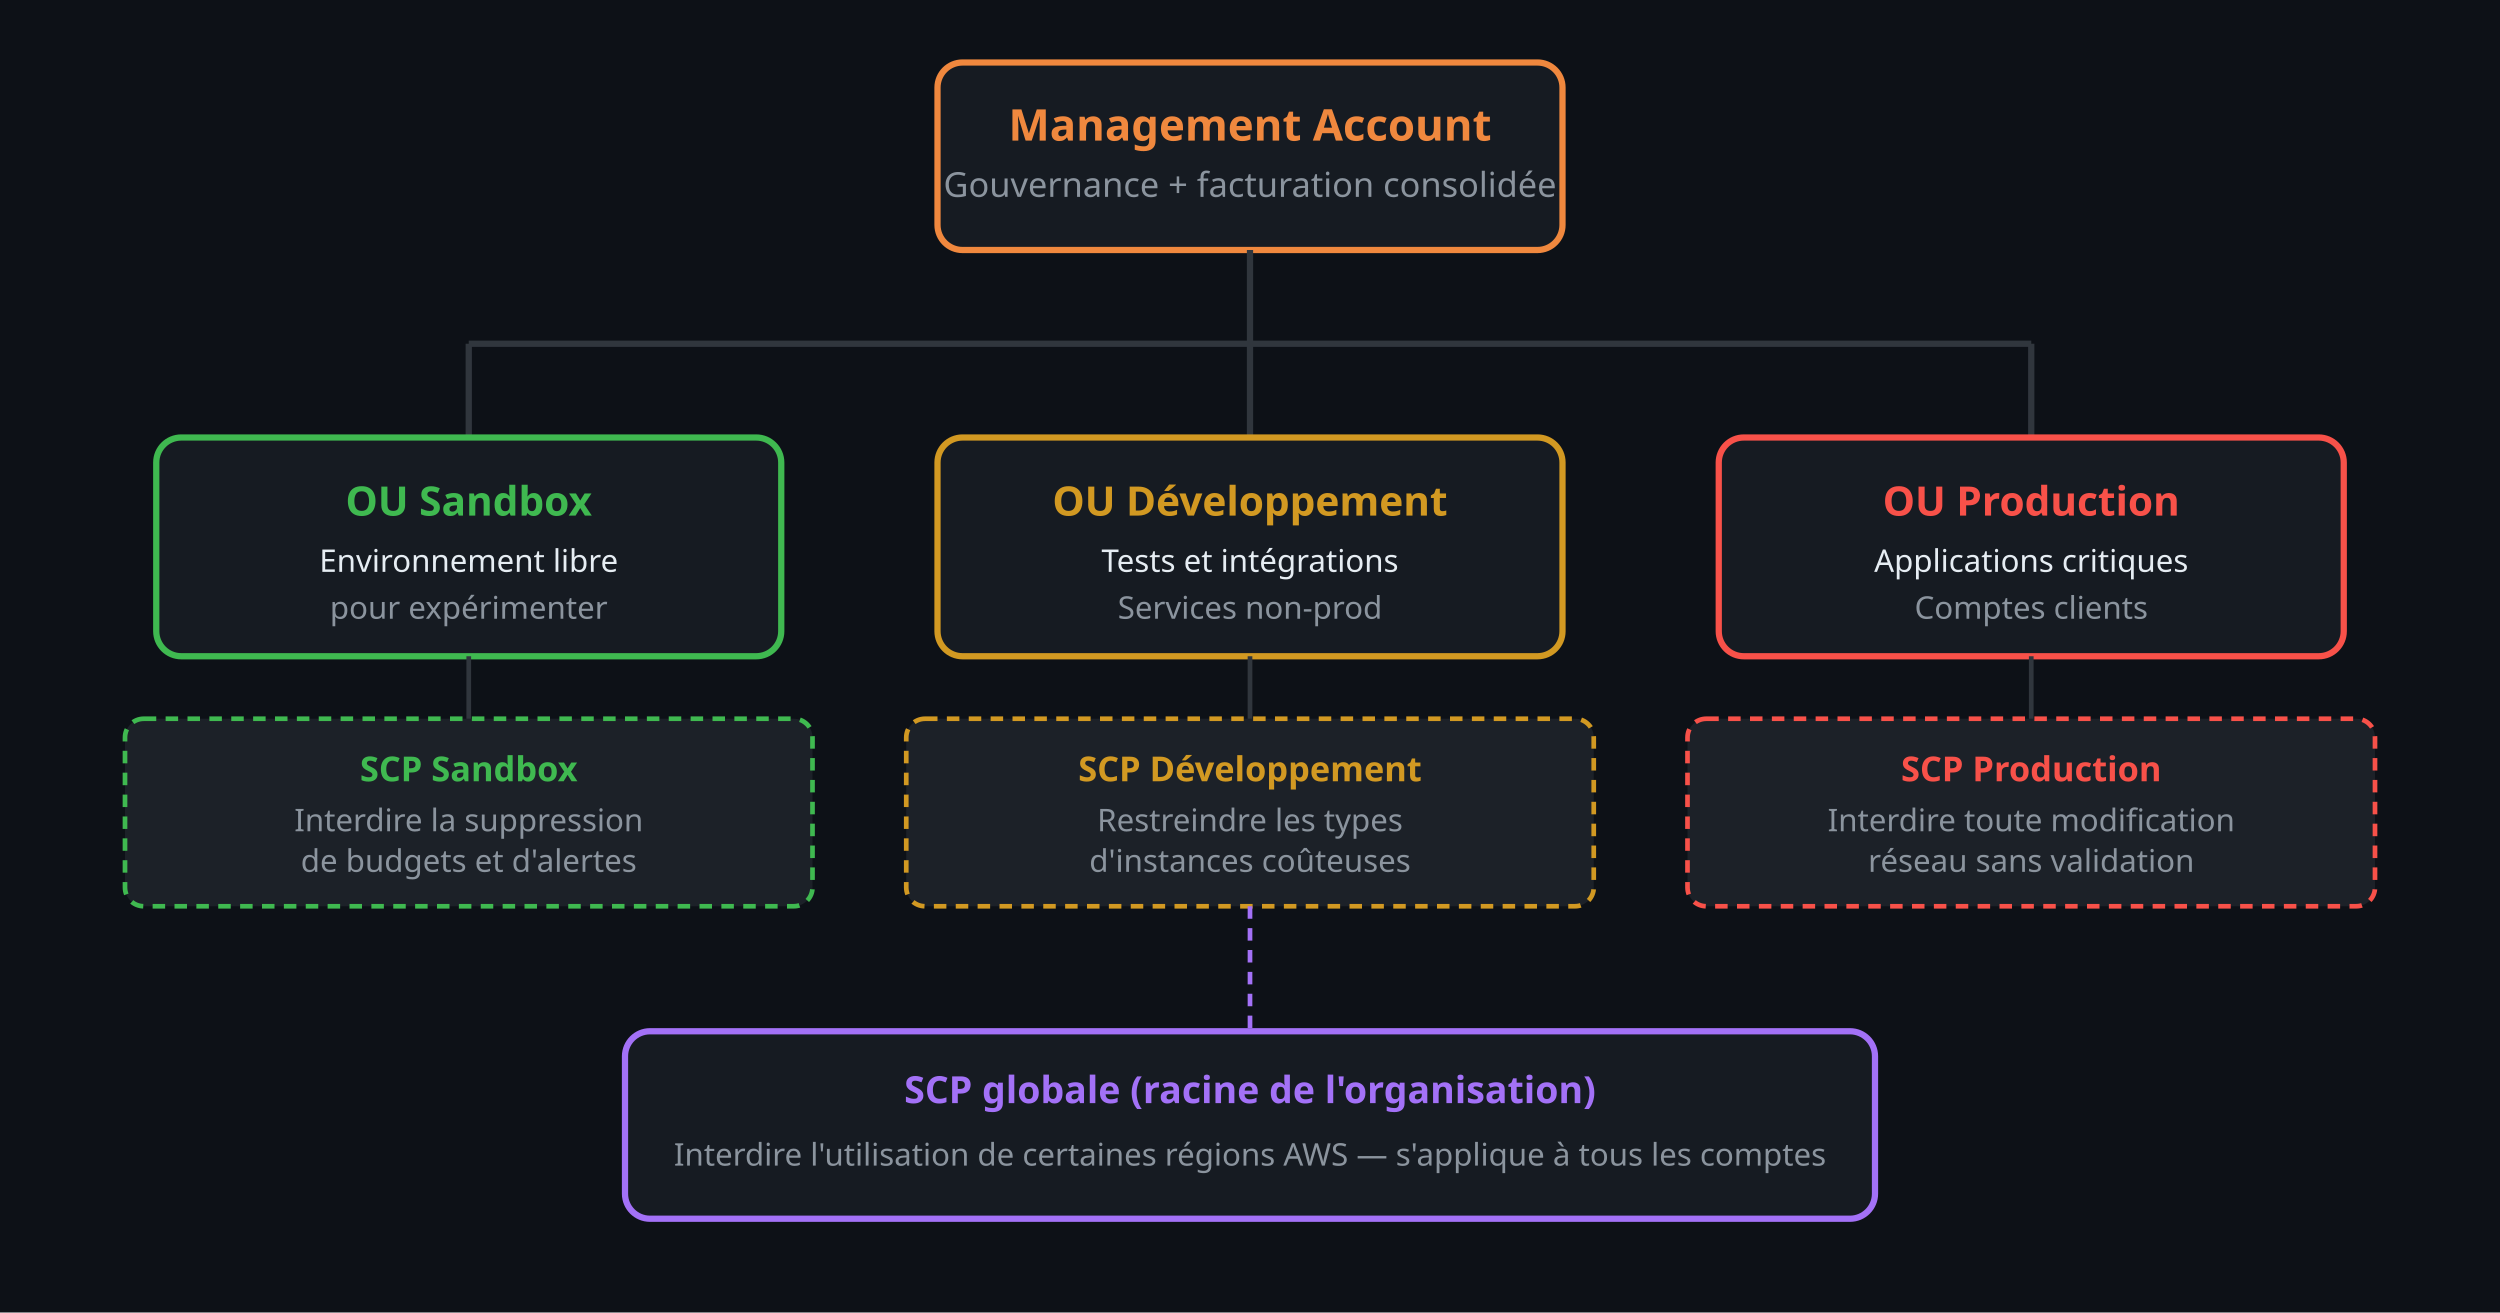
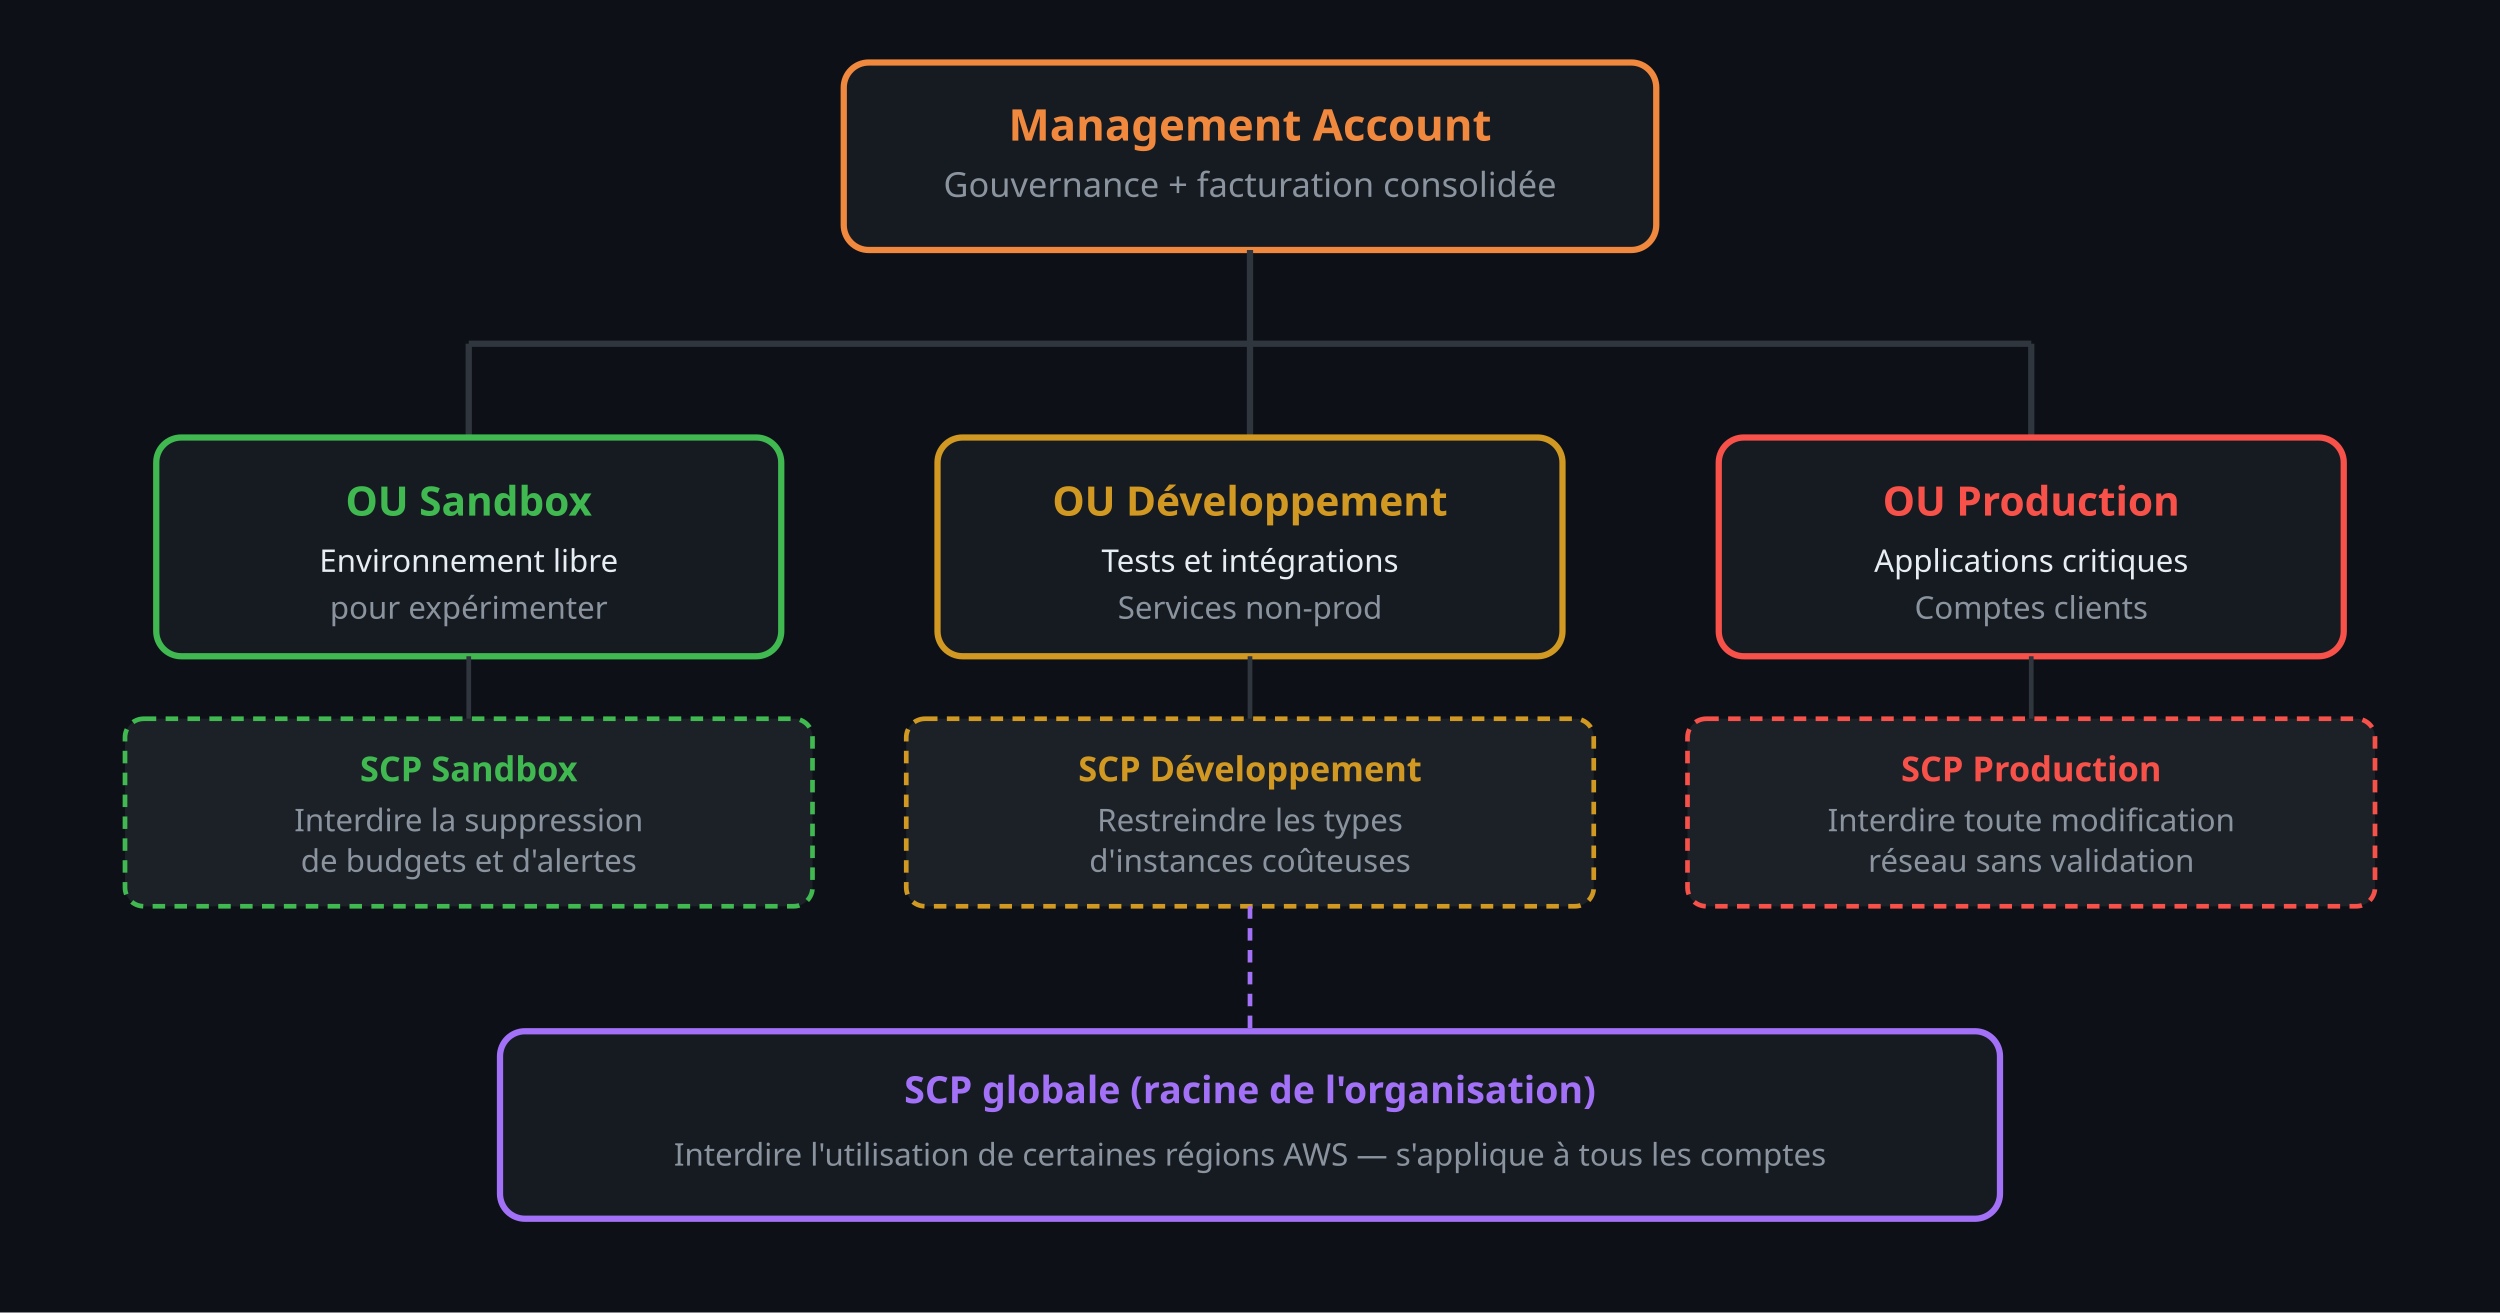
<svg xmlns="http://www.w3.org/2000/svg" viewBox="0 0 800 420" font-family="system-ui, sans-serif">
  <rect width="800" height="420" fill="#0d1117" />
-   <rect x="300" y="20" width="200" height="60" rx="8" fill="#161b22" stroke="#f0883e" stroke-width="2" />
+   <rect x="270" y="20" width="260" height="60" rx="8" fill="#161b22" stroke="#f0883e" stroke-width="2" />
  <text x="400" y="45" text-anchor="middle" fill="#f0883e" font-size="14" font-weight="700">Management Account</text>
  <text x="400" y="63" text-anchor="middle" fill="#8b949e" font-size="11">Gouvernance + facturation consolidée</text>
  <line x1="400" y1="80" x2="400" y2="110" stroke="#30363d" stroke-width="2" />
  <line x1="150" y1="110" x2="650" y2="110" stroke="#30363d" stroke-width="2" />
  <line x1="150" y1="110" x2="150" y2="140" stroke="#30363d" stroke-width="2" />
  <line x1="400" y1="110" x2="400" y2="140" stroke="#30363d" stroke-width="2" />
  <line x1="650" y1="110" x2="650" y2="140" stroke="#30363d" stroke-width="2" />
  <rect x="50" y="140" width="200" height="70" rx="8" fill="#161b22" stroke="#3fb950" stroke-width="2" />
  <text x="150" y="165" text-anchor="middle" fill="#3fb950" font-size="13" font-weight="700">OU Sandbox</text>
  <text x="150" y="183" text-anchor="middle" fill="#e6edf3" font-size="10">Environnement libre</text>
  <text x="150" y="198" text-anchor="middle" fill="#8b949e" font-size="10">pour expérimenter</text>
  <rect x="300" y="140" width="200" height="70" rx="8" fill="#161b22" stroke="#d29922" stroke-width="2" />
  <text x="400" y="165" text-anchor="middle" fill="#d29922" font-size="13" font-weight="700">OU Développement</text>
  <text x="400" y="183" text-anchor="middle" fill="#e6edf3" font-size="10">Tests et intégrations</text>
  <text x="400" y="198" text-anchor="middle" fill="#8b949e" font-size="10">Services non-prod</text>
  <rect x="550" y="140" width="200" height="70" rx="8" fill="#161b22" stroke="#f85149" stroke-width="2" />
  <text x="650" y="165" text-anchor="middle" fill="#f85149" font-size="13" font-weight="700">OU Production</text>
  <text x="650" y="183" text-anchor="middle" fill="#e6edf3" font-size="10">Applications critiques</text>
  <text x="650" y="198" text-anchor="middle" fill="#8b949e" font-size="10">Comptes clients</text>
  <rect x="40" y="230" width="220" height="60" rx="6" fill="#1c2128" stroke="#3fb950" stroke-width="1.5" stroke-dasharray="4 3" />
  <text x="150" y="250" text-anchor="middle" fill="#3fb950" font-size="11" font-weight="700">SCP Sandbox</text>
  <text x="150" y="266" text-anchor="middle" fill="#8b949e" font-size="10">Interdire la suppression</text>
  <text x="150" y="279" text-anchor="middle" fill="#8b949e" font-size="10">de budgets et d'alertes</text>
  <rect x="290" y="230" width="220" height="60" rx="6" fill="#1c2128" stroke="#d29922" stroke-width="1.5" stroke-dasharray="4 3" />
  <text x="400" y="250" text-anchor="middle" fill="#d29922" font-size="11" font-weight="700">SCP Développement</text>
  <text x="400" y="266" text-anchor="middle" fill="#8b949e" font-size="10">Restreindre les types</text>
  <text x="400" y="279" text-anchor="middle" fill="#8b949e" font-size="10">d'instances coûteuses</text>
  <rect x="540" y="230" width="220" height="60" rx="6" fill="#1c2128" stroke="#f85149" stroke-width="1.5" stroke-dasharray="4 3" />
  <text x="650" y="250" text-anchor="middle" fill="#f85149" font-size="11" font-weight="700">SCP Production</text>
  <text x="650" y="266" text-anchor="middle" fill="#8b949e" font-size="10">Interdire toute modification</text>
  <text x="650" y="279" text-anchor="middle" fill="#8b949e" font-size="10">réseau sans validation</text>
  <line x1="150" y1="210" x2="150" y2="230" stroke="#30363d" stroke-width="1.5" />
  <line x1="400" y1="210" x2="400" y2="230" stroke="#30363d" stroke-width="1.5" />
  <line x1="650" y1="210" x2="650" y2="230" stroke="#30363d" stroke-width="1.5" />
-   <rect x="200" y="330" width="400" height="60" rx="8" fill="#161b22" stroke="#a371f7" stroke-width="2" />
+   <rect x="160" y="330" width="480" height="60" rx="8" fill="#161b22" stroke="#a371f7" stroke-width="2" />
  <text x="400" y="353" text-anchor="middle" fill="#a371f7" font-size="12" font-weight="700">SCP globale (racine de l'organisation)</text>
  <text x="400" y="373" text-anchor="middle" fill="#8b949e" font-size="10">Interdire l'utilisation de certaines régions AWS — s'applique à tous les comptes</text>
  <line x1="400" y1="290" x2="400" y2="330" stroke="#a371f7" stroke-width="1.5" stroke-dasharray="4 3" />
</svg>
